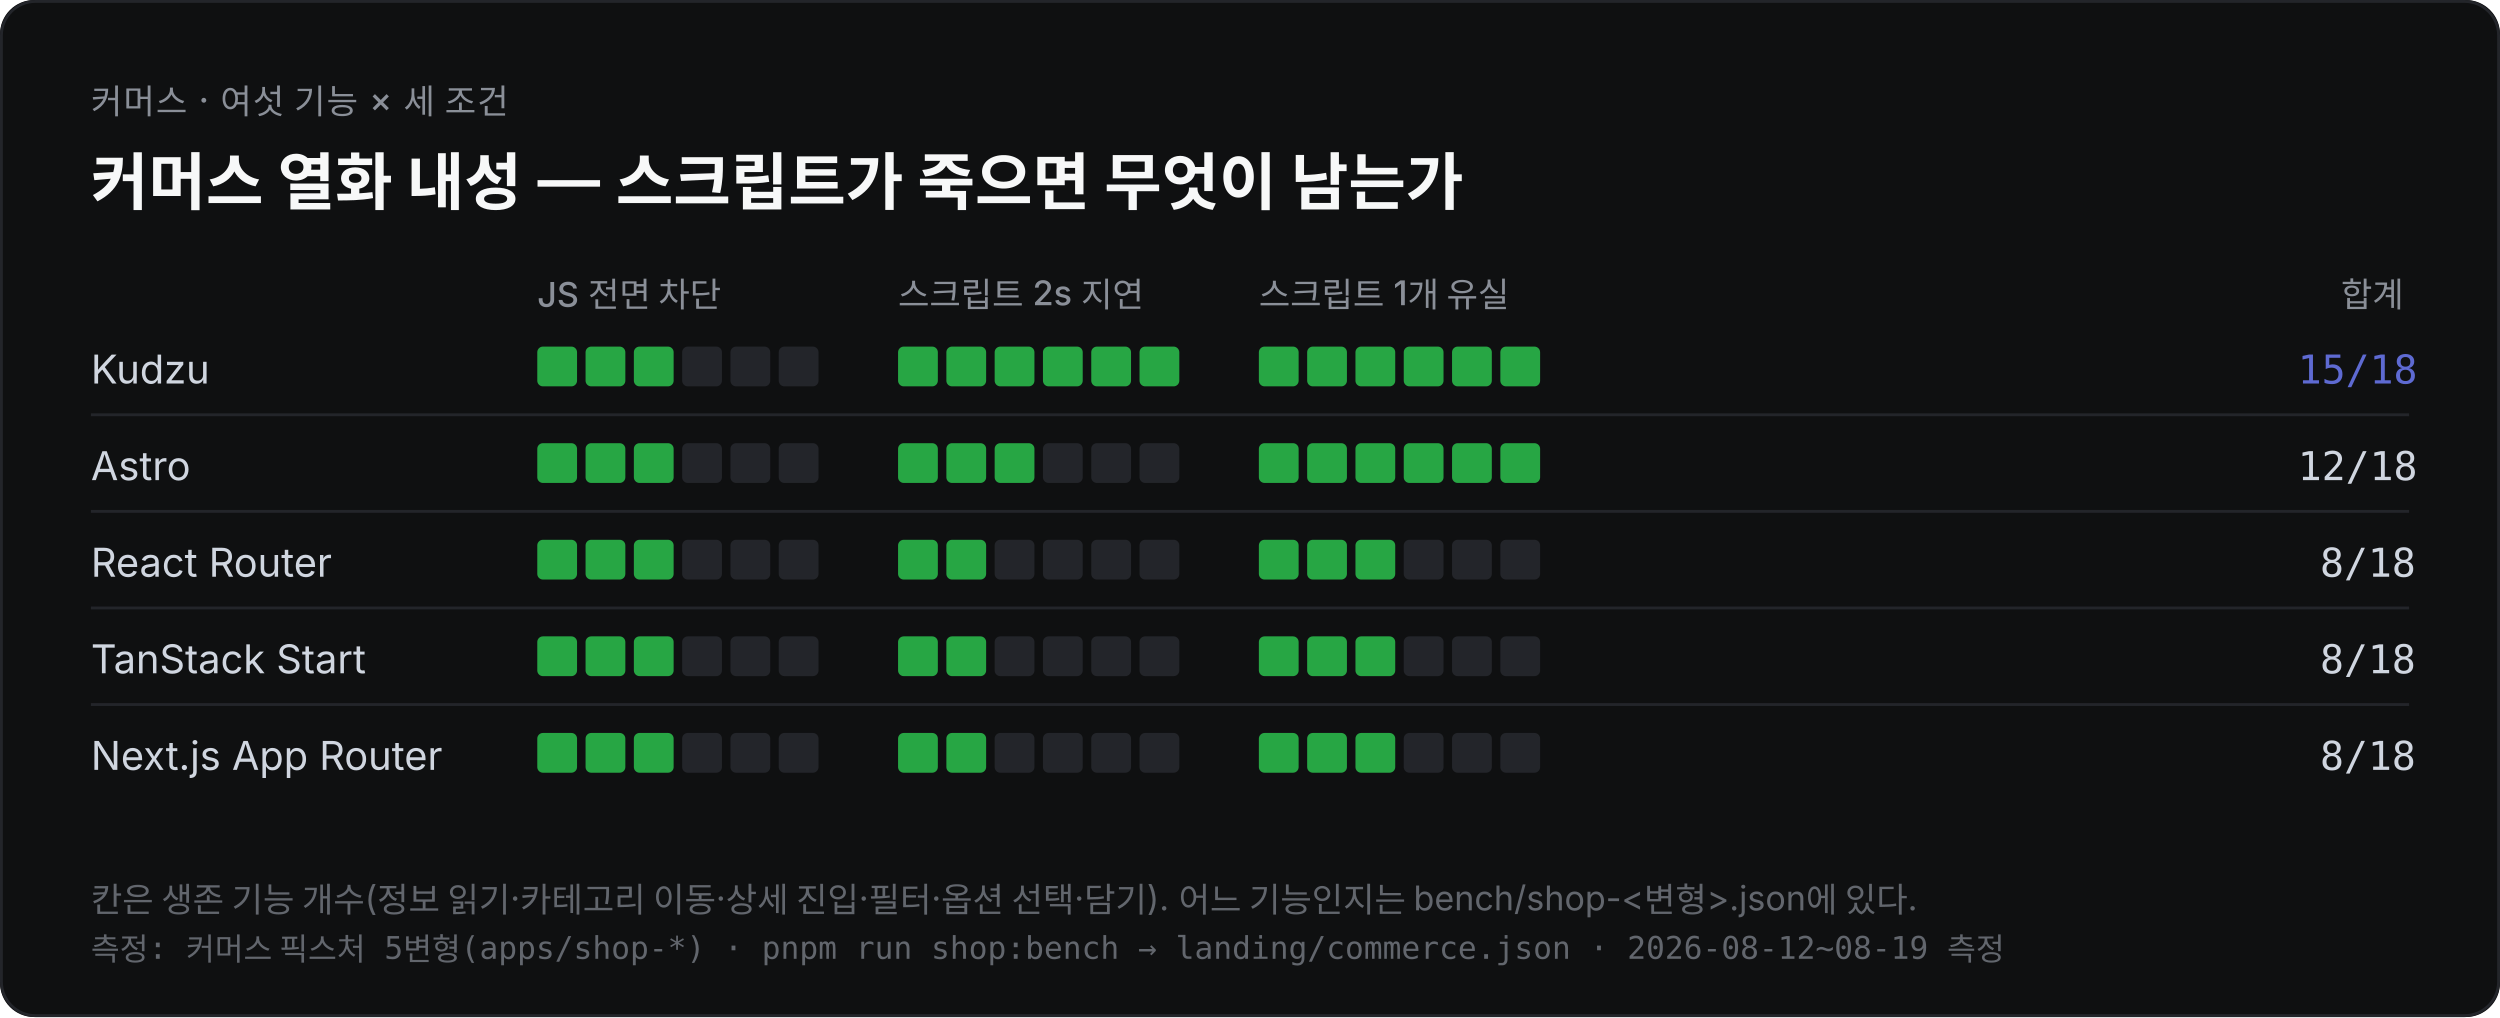
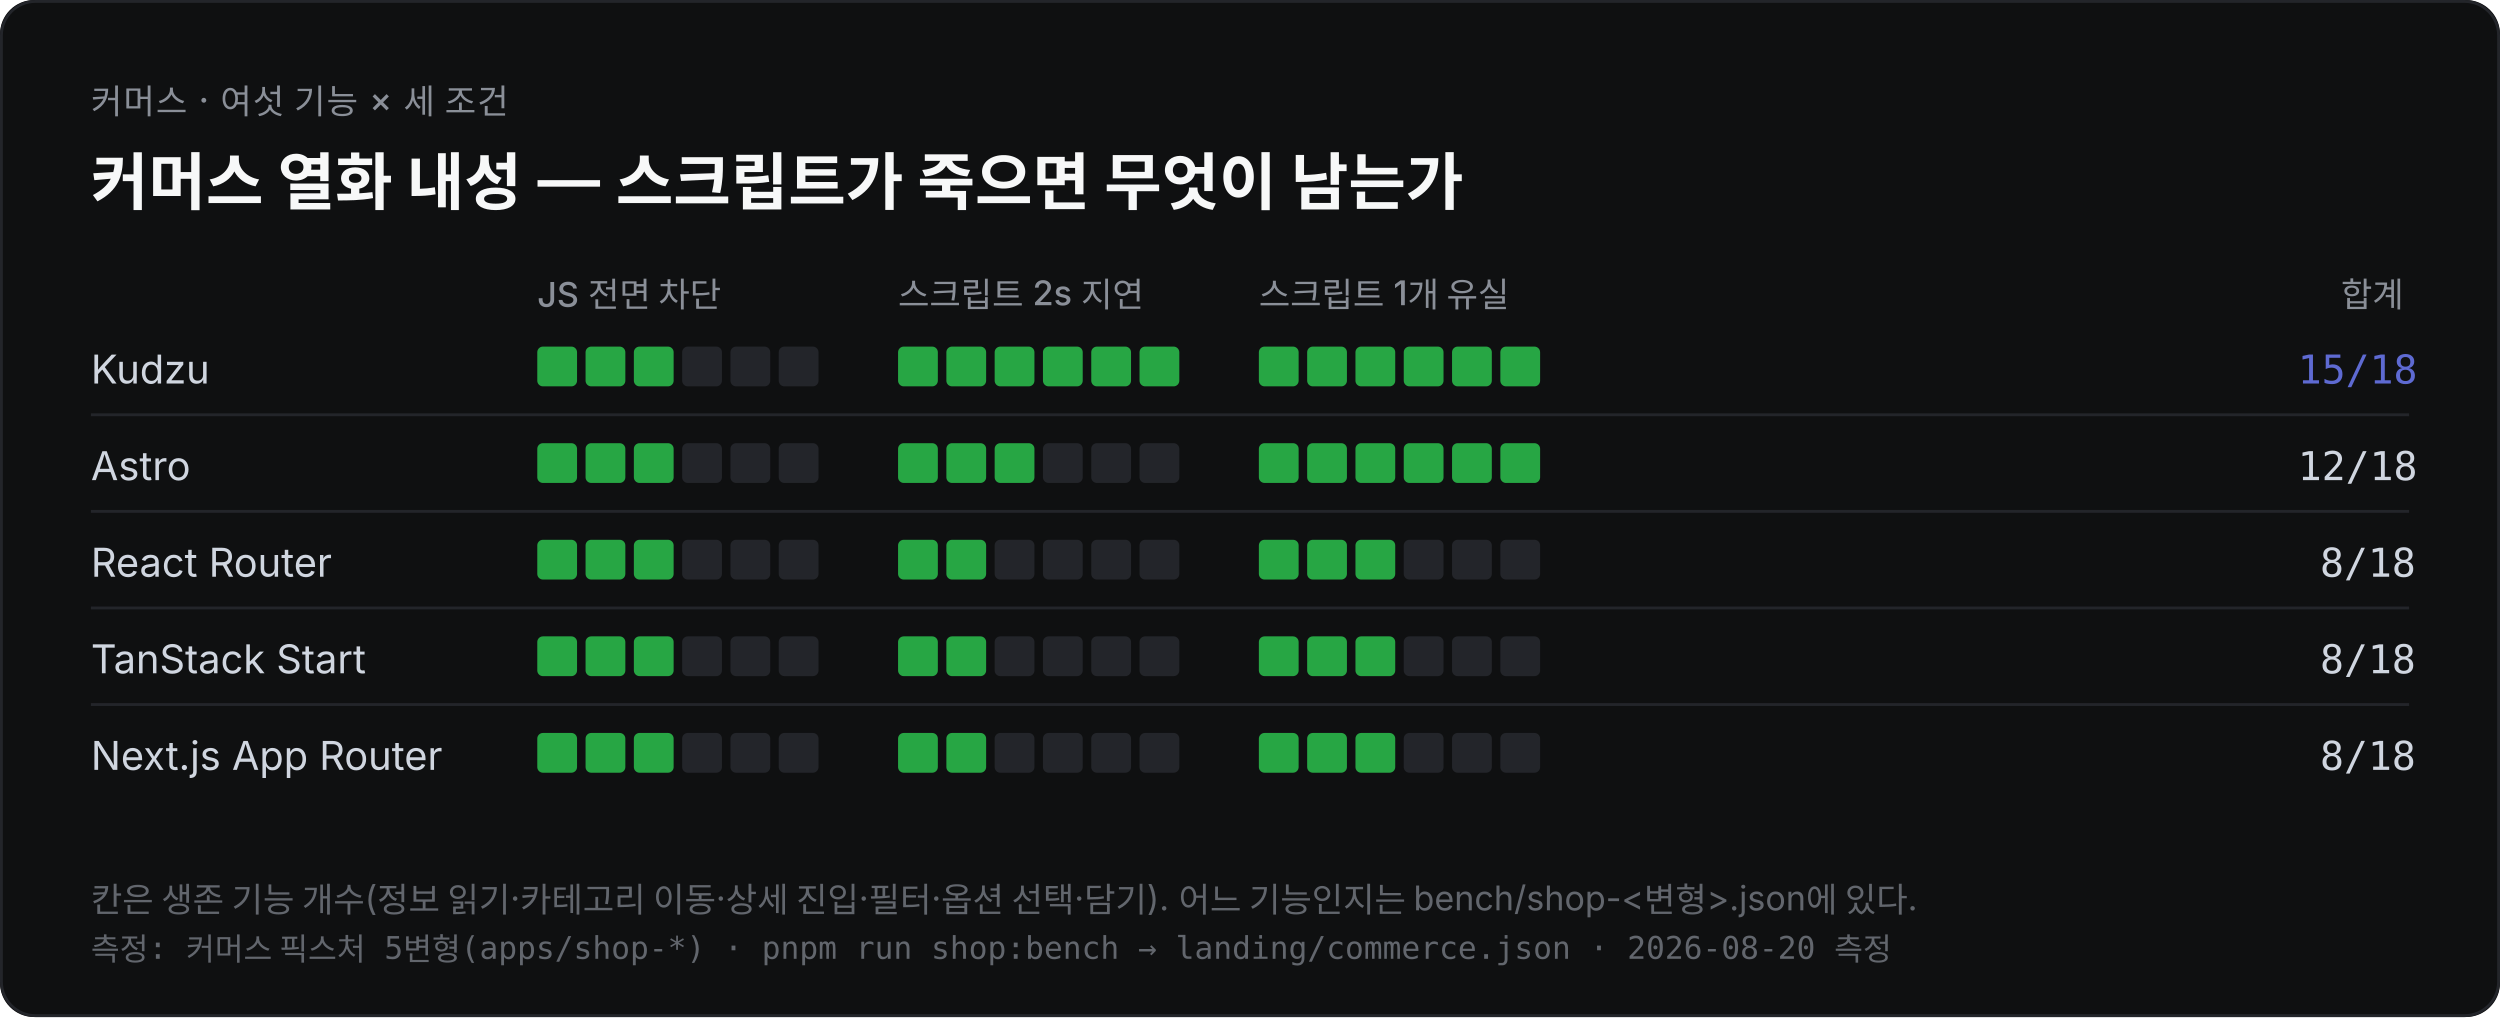
<svg xmlns="http://www.w3.org/2000/svg" width="880" height="358" viewBox="0 0 880 358" role="img" aria-label="커머스 열화 내성 — 스크립트가 죽으면 무엇이 남는가">
  <rect x="0" y="0" width="880" height="358" rx="12" fill="#010102" />
  <rect x="0.5" y="0.5" width="879" height="357" rx="12" fill="#0f1011" stroke="#23252a" stroke-width="1" />
  <text x="32" y="40" font-family="-apple-system, BlinkMacSystemFont, 'SF Pro Display', 'Segoe UI', Inter, Roboto, sans-serif" font-size="12" font-weight="500" fill="#8a8f98" letter-spacing="0.4">커머스 · 여섯 기능 × 세 조건</text>
  <text x="32" y="72" font-family="-apple-system, BlinkMacSystemFont, 'SF Pro Display', 'Segoe UI', Inter, Roboto, sans-serif" font-size="22" font-weight="600" fill="#f7f8f8">커머스 열화 내성 — 스크립트가 죽으면 무엇이 남는가</text>
  <text x="189.12" y="108" font-family="-apple-system, BlinkMacSystemFont, 'SF Pro Display', 'Segoe UI', Inter, Roboto, sans-serif" font-size="12" font-weight="500" fill="#8a8f98">JS 전면 차단</text>
  <text x="316.12" y="108" font-family="-apple-system, BlinkMacSystemFont, 'SF Pro Display', 'Segoe UI', Inter, Roboto, sans-serif" font-size="12" font-weight="500" fill="#8a8f98">스크립트 2s 지연</text>
  <text x="443.12" y="108" font-family="-apple-system, BlinkMacSystemFont, 'SF Pro Display', 'Segoe UI', Inter, Roboto, sans-serif" font-size="12" font-weight="500" fill="#8a8f98">스크립트 1개 유실</text>
  <text x="32" y="135" font-family="-apple-system, BlinkMacSystemFont, 'SF Pro Display', 'Segoe UI', Inter, Roboto, sans-serif" font-size="14" font-weight="400" fill="#d0d6e0">Kudzu</text>
  <rect x="189.12" y="122" width="14" height="14" rx="2" fill="#27a644" />
  <rect x="206.12" y="122" width="14" height="14" rx="2" fill="#27a644" />
  <rect x="223.12" y="122" width="14" height="14" rx="2" fill="#27a644" />
  <rect x="240.12" y="122" width="14" height="14" rx="2" fill="#23252a" />
  <rect x="257.12" y="122" width="14" height="14" rx="2" fill="#23252a" />
  <rect x="274.12" y="122" width="14" height="14" rx="2" fill="#23252a" />
  <rect x="316.12" y="122" width="14" height="14" rx="2" fill="#27a644" />
  <rect x="333.12" y="122" width="14" height="14" rx="2" fill="#27a644" />
  <rect x="350.12" y="122" width="14" height="14" rx="2" fill="#27a644" />
  <rect x="367.12" y="122" width="14" height="14" rx="2" fill="#27a644" />
  <rect x="384.12" y="122" width="14" height="14" rx="2" fill="#27a644" />
  <rect x="401.12" y="122" width="14" height="14" rx="2" fill="#27a644" />
  <rect x="443.12" y="122" width="14" height="14" rx="2" fill="#27a644" />
  <rect x="460.12" y="122" width="14" height="14" rx="2" fill="#27a644" />
  <rect x="477.12" y="122" width="14" height="14" rx="2" fill="#27a644" />
  <rect x="494.12" y="122" width="14" height="14" rx="2" fill="#27a644" />
  <rect x="511.12" y="122" width="14" height="14" rx="2" fill="#27a644" />
  <rect x="528.12" y="122" width="14" height="14" rx="2" fill="#27a644" />
  <text x="808.8" y="135" font-family="ui-monospace, SFMono-Regular, 'SF Mono', Menlo, monospace" font-size="14" font-weight="400" fill="#5e6ad2">15/18</text>
  <line x1="32" y1="146" x2="848" y2="146" stroke="#23252a" stroke-width="1" />
  <text x="32" y="169" font-family="-apple-system, BlinkMacSystemFont, 'SF Pro Display', 'Segoe UI', Inter, Roboto, sans-serif" font-size="14" font-weight="400" fill="#d0d6e0">Astro</text>
  <rect x="189.12" y="156" width="14" height="14" rx="2" fill="#27a644" />
  <rect x="206.12" y="156" width="14" height="14" rx="2" fill="#27a644" />
  <rect x="223.12" y="156" width="14" height="14" rx="2" fill="#27a644" />
  <rect x="240.12" y="156" width="14" height="14" rx="2" fill="#23252a" />
  <rect x="257.12" y="156" width="14" height="14" rx="2" fill="#23252a" />
  <rect x="274.12" y="156" width="14" height="14" rx="2" fill="#23252a" />
  <rect x="316.12" y="156" width="14" height="14" rx="2" fill="#27a644" />
  <rect x="333.12" y="156" width="14" height="14" rx="2" fill="#27a644" />
  <rect x="350.12" y="156" width="14" height="14" rx="2" fill="#27a644" />
  <rect x="367.12" y="156" width="14" height="14" rx="2" fill="#23252a" />
  <rect x="384.12" y="156" width="14" height="14" rx="2" fill="#23252a" />
  <rect x="401.12" y="156" width="14" height="14" rx="2" fill="#23252a" />
  <rect x="443.12" y="156" width="14" height="14" rx="2" fill="#27a644" />
  <rect x="460.12" y="156" width="14" height="14" rx="2" fill="#27a644" />
  <rect x="477.12" y="156" width="14" height="14" rx="2" fill="#27a644" />
  <rect x="494.12" y="156" width="14" height="14" rx="2" fill="#27a644" />
  <rect x="511.12" y="156" width="14" height="14" rx="2" fill="#27a644" />
  <rect x="528.12" y="156" width="14" height="14" rx="2" fill="#27a644" />
  <text x="808.8" y="169" font-family="ui-monospace, SFMono-Regular, 'SF Mono', Menlo, monospace" font-size="14" font-weight="400" fill="#d0d6e0">12/18</text>
  <line x1="32" y1="180" x2="848" y2="180" stroke="#23252a" stroke-width="1" />
  <text x="32" y="203" font-family="-apple-system, BlinkMacSystemFont, 'SF Pro Display', 'Segoe UI', Inter, Roboto, sans-serif" font-size="14" font-weight="400" fill="#d0d6e0">React Router</text>
  <rect x="189.12" y="190" width="14" height="14" rx="2" fill="#27a644" />
  <rect x="206.12" y="190" width="14" height="14" rx="2" fill="#27a644" />
  <rect x="223.12" y="190" width="14" height="14" rx="2" fill="#27a644" />
  <rect x="240.12" y="190" width="14" height="14" rx="2" fill="#23252a" />
  <rect x="257.12" y="190" width="14" height="14" rx="2" fill="#23252a" />
  <rect x="274.12" y="190" width="14" height="14" rx="2" fill="#23252a" />
  <rect x="316.12" y="190" width="14" height="14" rx="2" fill="#27a644" />
  <rect x="333.12" y="190" width="14" height="14" rx="2" fill="#27a644" />
  <rect x="350.12" y="190" width="14" height="14" rx="2" fill="#23252a" />
  <rect x="367.12" y="190" width="14" height="14" rx="2" fill="#23252a" />
  <rect x="384.12" y="190" width="14" height="14" rx="2" fill="#23252a" />
  <rect x="401.12" y="190" width="14" height="14" rx="2" fill="#23252a" />
  <rect x="443.12" y="190" width="14" height="14" rx="2" fill="#27a644" />
  <rect x="460.12" y="190" width="14" height="14" rx="2" fill="#27a644" />
  <rect x="477.12" y="190" width="14" height="14" rx="2" fill="#27a644" />
  <rect x="494.12" y="190" width="14" height="14" rx="2" fill="#23252a" />
  <rect x="511.12" y="190" width="14" height="14" rx="2" fill="#23252a" />
  <rect x="528.12" y="190" width="14" height="14" rx="2" fill="#23252a" />
  <text x="816.64" y="203" font-family="ui-monospace, SFMono-Regular, 'SF Mono', Menlo, monospace" font-size="14" font-weight="400" fill="#d0d6e0">8/18</text>
  <line x1="32" y1="214" x2="848" y2="214" stroke="#23252a" stroke-width="1" />
  <text x="32" y="237" font-family="-apple-system, BlinkMacSystemFont, 'SF Pro Display', 'Segoe UI', Inter, Roboto, sans-serif" font-size="14" font-weight="400" fill="#d0d6e0">TanStack Start</text>
  <rect x="189.12" y="224" width="14" height="14" rx="2" fill="#27a644" />
  <rect x="206.12" y="224" width="14" height="14" rx="2" fill="#27a644" />
  <rect x="223.12" y="224" width="14" height="14" rx="2" fill="#27a644" />
  <rect x="240.12" y="224" width="14" height="14" rx="2" fill="#23252a" />
  <rect x="257.12" y="224" width="14" height="14" rx="2" fill="#23252a" />
  <rect x="274.12" y="224" width="14" height="14" rx="2" fill="#23252a" />
  <rect x="316.12" y="224" width="14" height="14" rx="2" fill="#27a644" />
  <rect x="333.12" y="224" width="14" height="14" rx="2" fill="#27a644" />
  <rect x="350.12" y="224" width="14" height="14" rx="2" fill="#23252a" />
  <rect x="367.12" y="224" width="14" height="14" rx="2" fill="#23252a" />
  <rect x="384.12" y="224" width="14" height="14" rx="2" fill="#23252a" />
  <rect x="401.12" y="224" width="14" height="14" rx="2" fill="#23252a" />
  <rect x="443.12" y="224" width="14" height="14" rx="2" fill="#27a644" />
  <rect x="460.12" y="224" width="14" height="14" rx="2" fill="#27a644" />
  <rect x="477.12" y="224" width="14" height="14" rx="2" fill="#27a644" />
  <rect x="494.12" y="224" width="14" height="14" rx="2" fill="#23252a" />
  <rect x="511.12" y="224" width="14" height="14" rx="2" fill="#23252a" />
  <rect x="528.12" y="224" width="14" height="14" rx="2" fill="#23252a" />
  <text x="816.64" y="237" font-family="ui-monospace, SFMono-Regular, 'SF Mono', Menlo, monospace" font-size="14" font-weight="400" fill="#d0d6e0">8/18</text>
  <line x1="32" y1="248" x2="848" y2="248" stroke="#23252a" stroke-width="1" />
  <text x="32" y="271" font-family="-apple-system, BlinkMacSystemFont, 'SF Pro Display', 'Segoe UI', Inter, Roboto, sans-serif" font-size="14" font-weight="400" fill="#d0d6e0">Next.js App Router</text>
  <rect x="189.12" y="258" width="14" height="14" rx="2" fill="#27a644" />
  <rect x="206.12" y="258" width="14" height="14" rx="2" fill="#27a644" />
  <rect x="223.12" y="258" width="14" height="14" rx="2" fill="#27a644" />
  <rect x="240.12" y="258" width="14" height="14" rx="2" fill="#23252a" />
  <rect x="257.12" y="258" width="14" height="14" rx="2" fill="#23252a" />
  <rect x="274.12" y="258" width="14" height="14" rx="2" fill="#23252a" />
  <rect x="316.12" y="258" width="14" height="14" rx="2" fill="#27a644" />
  <rect x="333.12" y="258" width="14" height="14" rx="2" fill="#27a644" />
  <rect x="350.12" y="258" width="14" height="14" rx="2" fill="#23252a" />
  <rect x="367.12" y="258" width="14" height="14" rx="2" fill="#23252a" />
  <rect x="384.12" y="258" width="14" height="14" rx="2" fill="#23252a" />
  <rect x="401.12" y="258" width="14" height="14" rx="2" fill="#23252a" />
  <rect x="443.12" y="258" width="14" height="14" rx="2" fill="#27a644" />
  <rect x="460.12" y="258" width="14" height="14" rx="2" fill="#27a644" />
  <rect x="477.12" y="258" width="14" height="14" rx="2" fill="#27a644" />
  <rect x="494.12" y="258" width="14" height="14" rx="2" fill="#23252a" />
  <rect x="511.12" y="258" width="14" height="14" rx="2" fill="#23252a" />
  <rect x="528.12" y="258" width="14" height="14" rx="2" fill="#23252a" />
  <text x="816.64" y="271" font-family="ui-monospace, SFMono-Regular, 'SF Mono', Menlo, monospace" font-size="14" font-weight="400" fill="#d0d6e0">8/18</text>
  <text x="824" y="108" font-family="-apple-system, BlinkMacSystemFont, 'SF Pro Display', 'Segoe UI', Inter, Roboto, sans-serif" font-size="12" font-weight="500" fill="#8a8f98">합계</text>
-   <text x="32" y="338" font-family="ui-monospace, SFMono-Regular, 'SF Mono', Menlo, monospace" font-size="11" font-weight="400" fill="#62666d">측정: 커머스 픽스처 5변형(apps/shop-*) · pnpm run shop:bench → landing/commerce.json · 2026-08-12~08-19 측정</text>
+   <text x="32" y="338" font-family="ui-monospace, SFMono-Regular, 'SF Mono', Menlo, monospace" font-size="11" font-weight="400" fill="#62666d">측정: 커머스 픽스처 5변형(apps/shop-*) · pnpm run shop:bench → landing/commerce.json · 2026-08-20 측정</text>
  <text x="32" y="321" font-family="-apple-system, BlinkMacSystemFont, 'SF Pro Display', 'Segoe UI', Inter, Roboto, sans-serif" font-size="12" font-weight="400" fill="#62666d">칸은 생존 기능 개수(정보 읽기·카테고리 이동·상세 진입·필터·옵션 선택·담기). 어느 기능인지는 bench/shop-&lt;변형&gt;.json에 있다.</text>
</svg>
